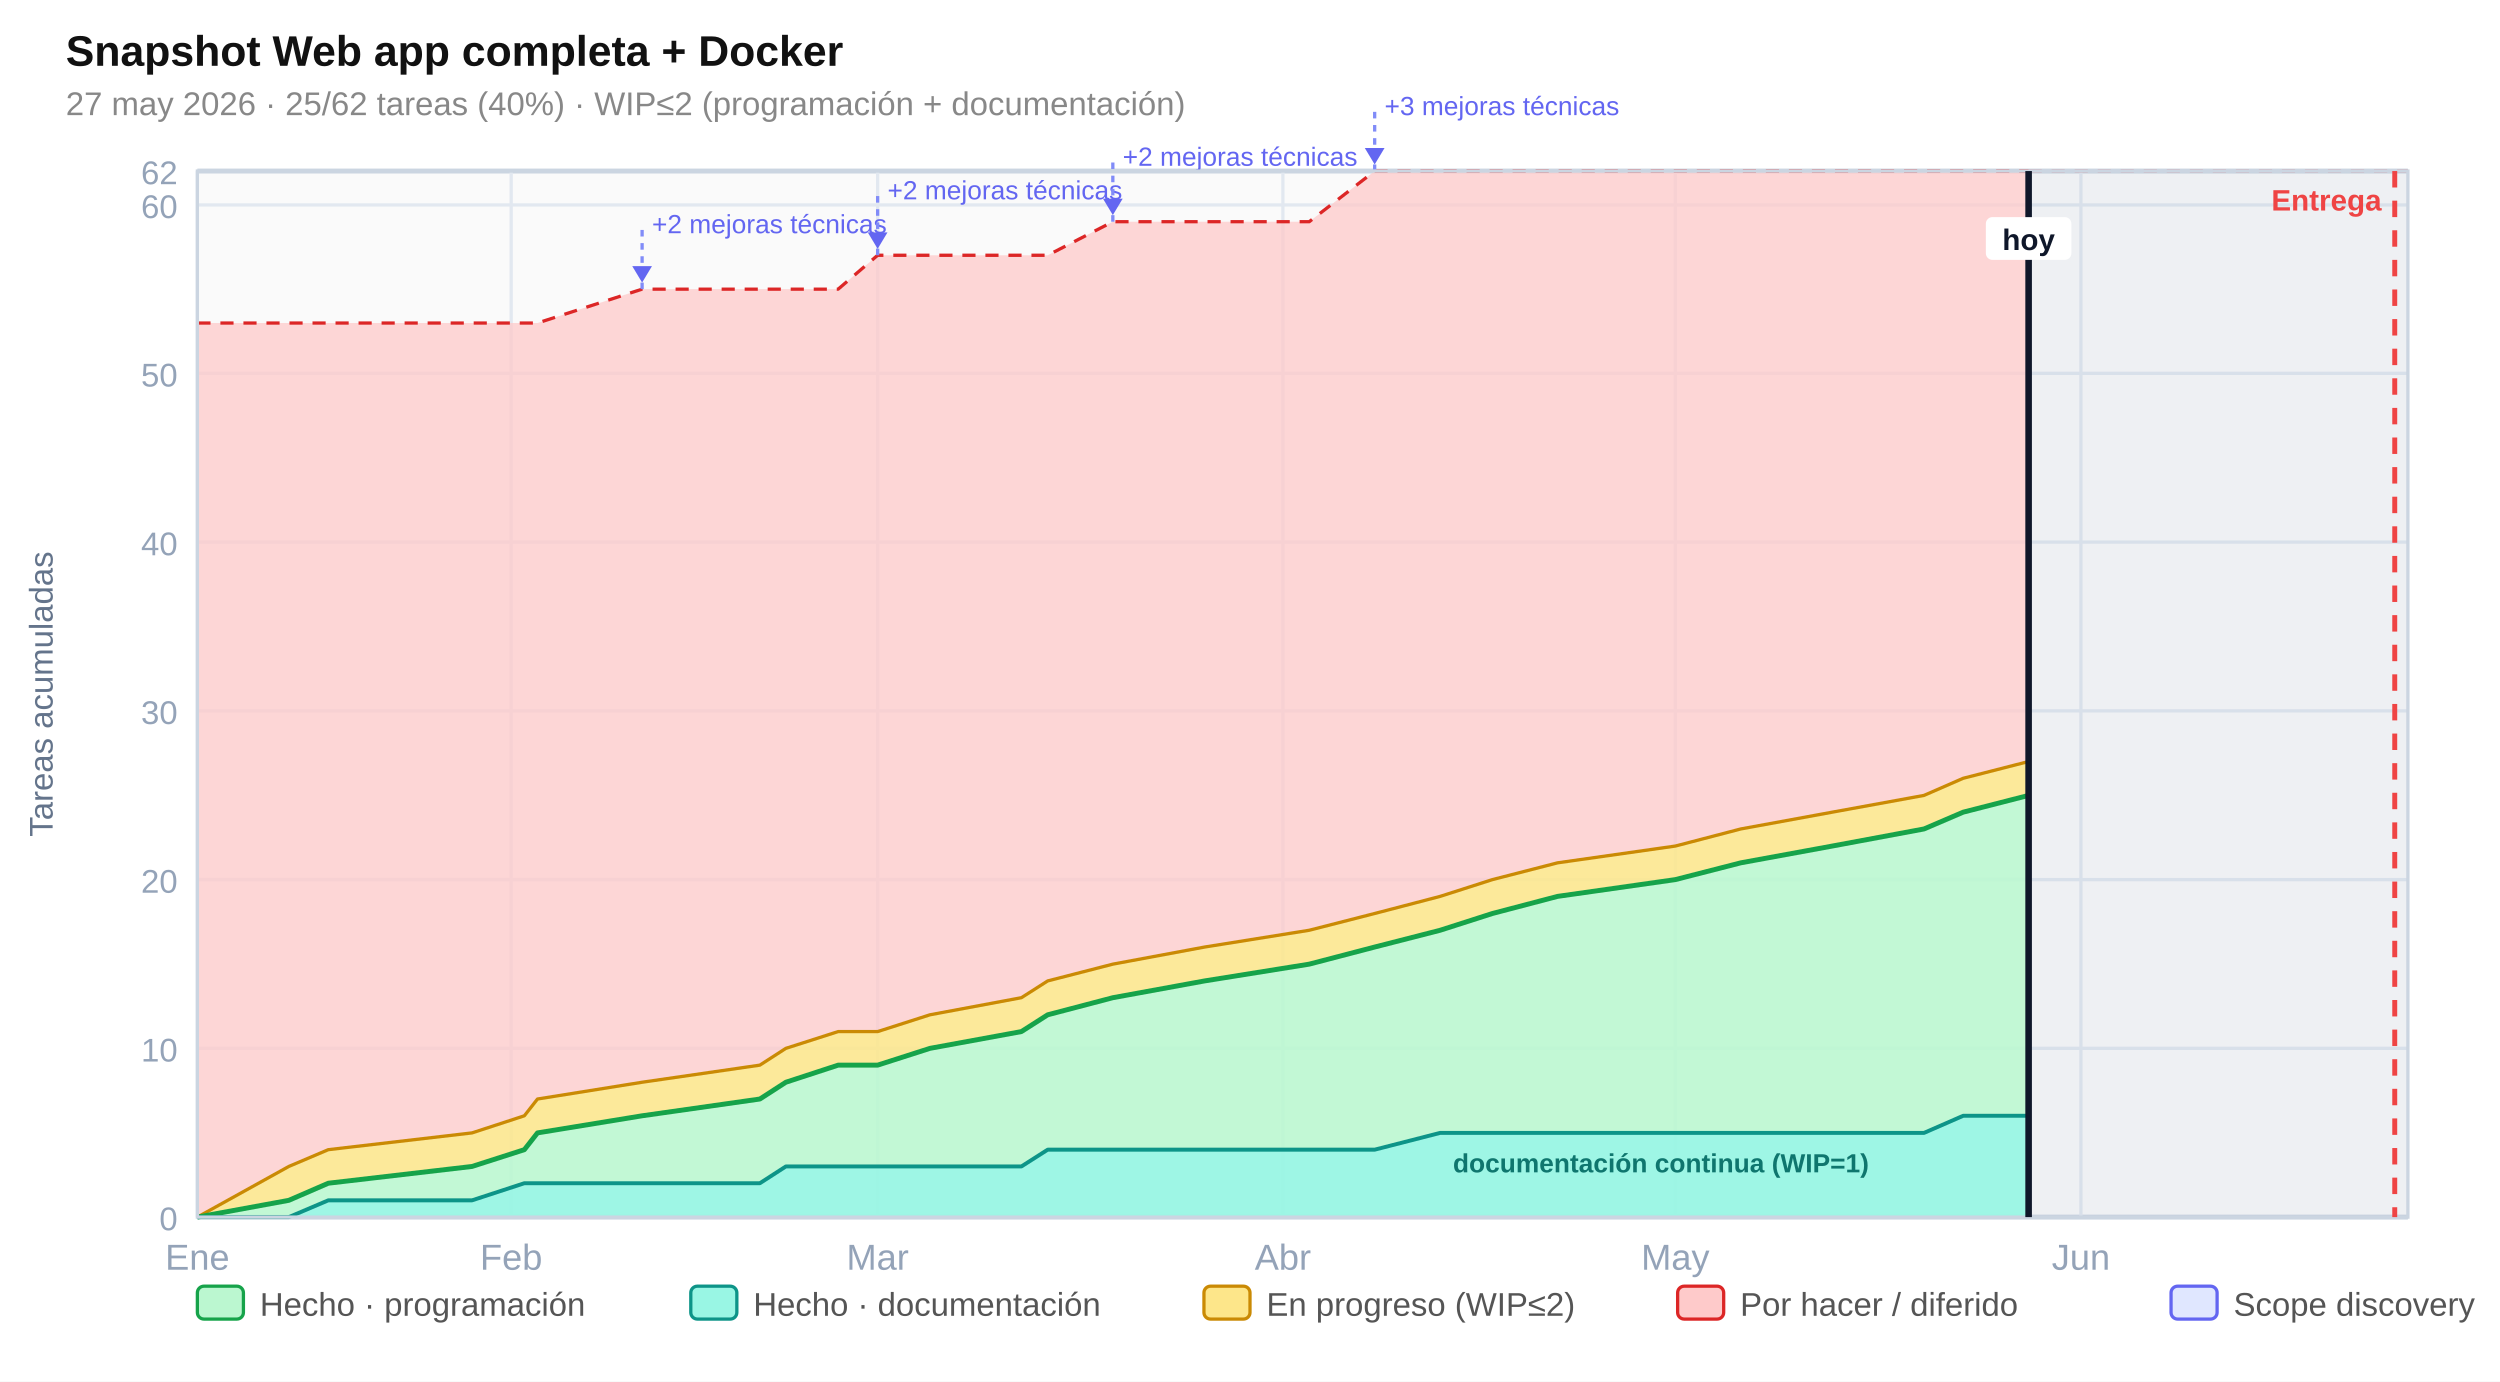
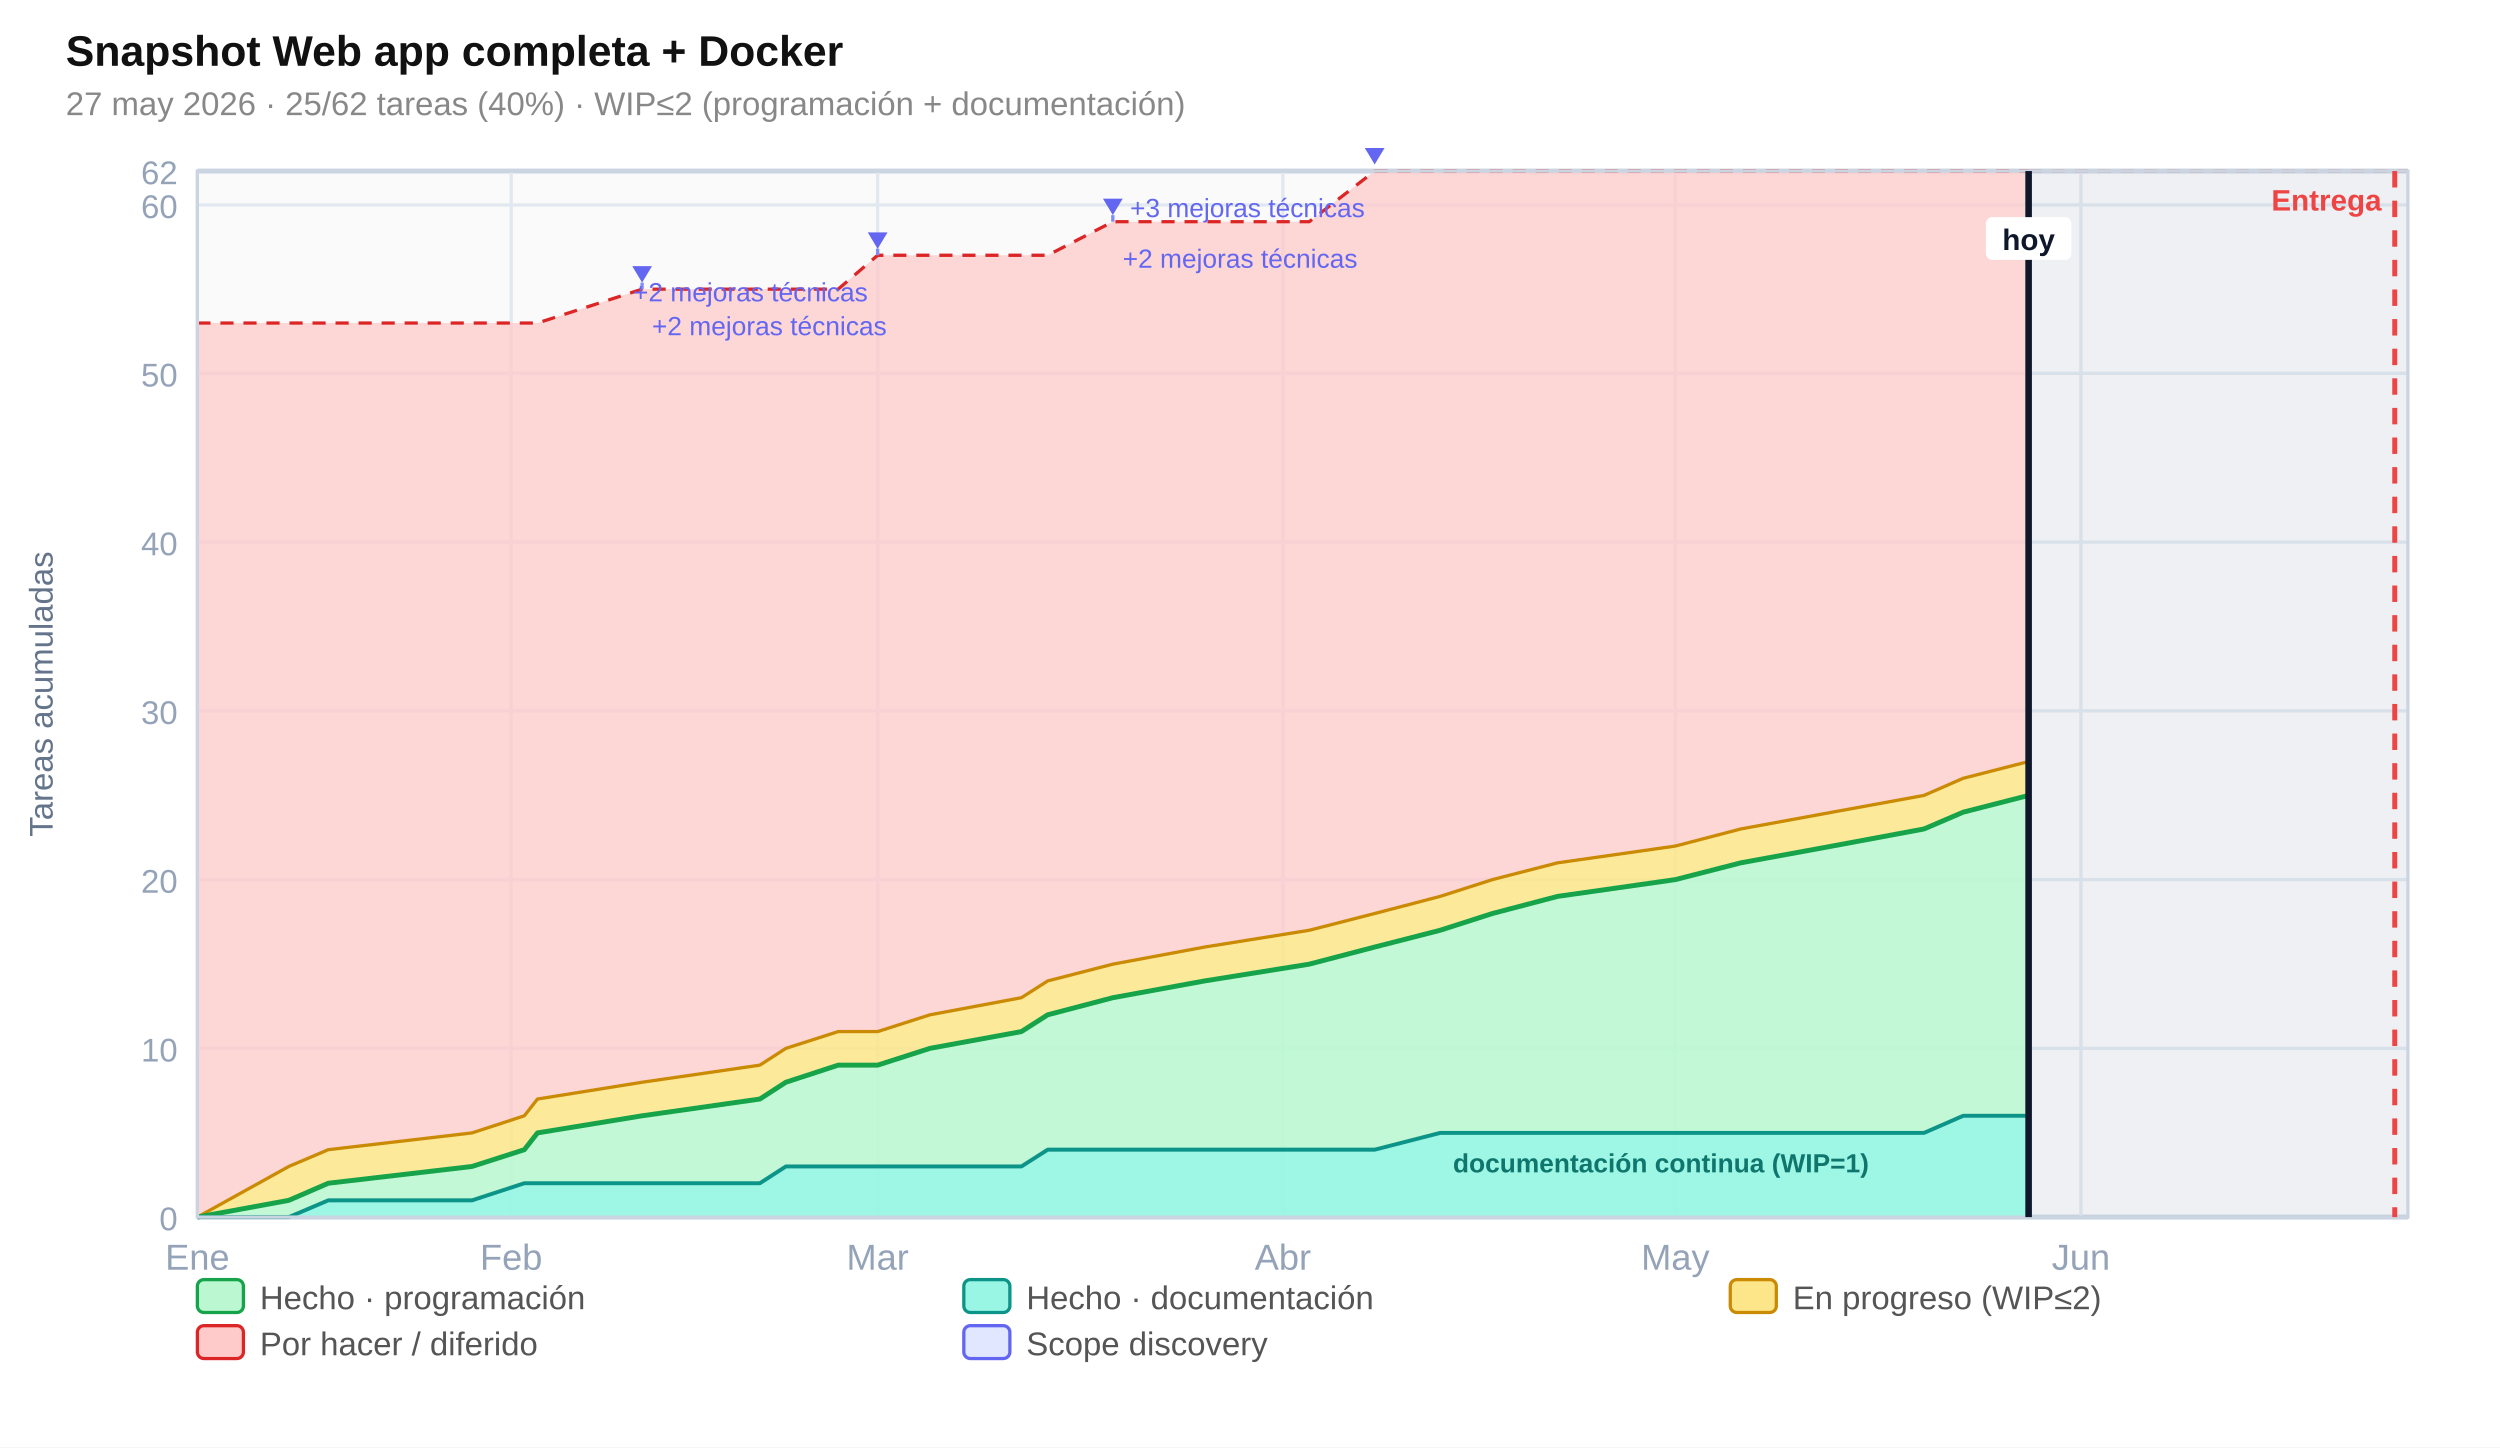
- <svg xmlns="http://www.w3.org/2000/svg" viewBox="0 0 760 420" width="760" height="420">
+ <svg xmlns="http://www.w3.org/2000/svg" viewBox="0 0 760 440" width="760" height="440">
  <defs>
    <style>text{font-family:-apple-system,BlinkMacSystemFont,"Segoe UI",Arial,sans-serif;}</style>
  </defs>
-   <rect width="760" height="420" fill="#ffffff" />
+   <rect width="760" height="440" fill="#ffffff" />
  <rect x="60" y="52" width="672" height="318" fill="#FAFAFA" />
  <text x="20" y="20" font-size="13" font-weight="700" fill="#111111">Snapshot Web app completa + Docker</text>
  <text x="20" y="35" font-size="10" fill="#888888">27 may 2026  ·  25/62 tareas (40%)  ·  WIP≤2 (programación + documentación)</text>
  <line x1="60" y1="370.0" x2="732" y2="370.0" stroke="#CBD5E1" stroke-width="1.5" />
  <text x="54" y="374.0" font-size="10" text-anchor="end" fill="#94A3B8">0</text>
  <line x1="60" y1="318.7" x2="732" y2="318.7" stroke="#E2E8F0" stroke-width="1" />
  <text x="54" y="322.7" font-size="10" text-anchor="end" fill="#94A3B8">10</text>
  <line x1="60" y1="267.4" x2="732" y2="267.4" stroke="#E2E8F0" stroke-width="1" />
  <text x="54" y="271.4" font-size="10" text-anchor="end" fill="#94A3B8">20</text>
  <line x1="60" y1="216.1" x2="732" y2="216.1" stroke="#E2E8F0" stroke-width="1" />
  <text x="54" y="220.1" font-size="10" text-anchor="end" fill="#94A3B8">30</text>
  <line x1="60" y1="164.8" x2="732" y2="164.8" stroke="#E2E8F0" stroke-width="1" />
  <text x="54" y="168.8" font-size="10" text-anchor="end" fill="#94A3B8">40</text>
  <line x1="60" y1="113.5" x2="732" y2="113.5" stroke="#E2E8F0" stroke-width="1" />
  <text x="54" y="117.5" font-size="10" text-anchor="end" fill="#94A3B8">50</text>
  <line x1="60" y1="62.3" x2="732" y2="62.3" stroke="#E2E8F0" stroke-width="1" />
  <text x="54" y="66.3" font-size="10" text-anchor="end" fill="#94A3B8">60</text>
  <line x1="60" y1="52.0" x2="732" y2="52.0" stroke="#CBD5E1" stroke-width="1.5" />
  <text x="54" y="56.0" font-size="10" text-anchor="end" fill="#94A3B8">62</text>
  <text x="16.0" y="211.0" font-size="10" fill="#64748B" text-anchor="middle" transform="rotate(-90,16.0,211.0)">Tareas acumuladas</text>
  <line x1="60.0" y1="52" x2="60.0" y2="370" stroke="#E2E8F0" stroke-width="1" />
  <text x="60.0" y="386" font-size="11" text-anchor="middle" fill="#94A3B8">Ene</text>
  <line x1="155.4" y1="52" x2="155.4" y2="370" stroke="#E2E8F0" stroke-width="1" />
  <text x="155.4" y="386" font-size="11" text-anchor="middle" fill="#94A3B8">Feb</text>
  <line x1="266.8" y1="52" x2="266.8" y2="370" stroke="#E2E8F0" stroke-width="1" />
  <text x="266.8" y="386" font-size="11" text-anchor="middle" fill="#94A3B8">Mar</text>
  <line x1="390.0" y1="52" x2="390.0" y2="370" stroke="#E2E8F0" stroke-width="1" />
  <text x="390.0" y="386" font-size="11" text-anchor="middle" fill="#94A3B8">Abr</text>
  <line x1="509.3" y1="52" x2="509.3" y2="370" stroke="#E2E8F0" stroke-width="1" />
  <text x="509.3" y="386" font-size="11" text-anchor="middle" fill="#94A3B8">May</text>
  <line x1="632.6" y1="52" x2="632.6" y2="370" stroke="#E2E8F0" stroke-width="1" />
  <text x="632.6" y="386" font-size="11" text-anchor="middle" fill="#94A3B8">Jun</text>
  <rect x="616.7" y="52" width="115.3" height="318" fill="#94A3B8" opacity="0.12" />
  <line x1="616.7" y1="52.0" x2="732.0" y2="52.0" stroke="#DC2626" stroke-width="1" stroke-dasharray="4,3" opacity="0.4" />
  <polygon points="60.0,98.2 87.8,98.2 99.8,98.2 143.5,98.2 159.4,98.2 163.4,98.2 195.2,87.9 231.0,87.9 238.9,87.9 254.8,87.9 266.8,77.6 282.7,77.6 310.5,77.6 318.5,77.6 338.3,67.4 366.2,67.4 398.0,67.4 417.9,52.0 437.8,52.0 453.7,52.0 473.5,52.0 509.3,52.0 529.2,52.0 557.0,52.0 584.9,52.0 596.8,52.0 616.7,52.0 616.7,231.5 596.8,236.6 584.9,241.8 557.0,246.9 529.2,252.0 509.3,257.2 473.5,262.3 453.7,267.4 437.8,272.5 417.9,277.7 398.0,282.8 366.2,287.9 338.3,293.1 318.5,298.2 310.5,303.3 282.7,308.5 266.8,313.6 254.8,313.6 238.9,318.7 231.0,323.8 195.2,329.0 163.4,334.1 159.4,339.2 143.5,344.4 99.8,349.5 87.8,354.6 60.0,370.0" fill="#FECACA" opacity="0.75" />
  <polygon points="60.0,370.0 87.8,354.6 99.8,349.5 143.5,344.4 159.4,339.2 163.4,334.1 195.2,329.0 231.0,323.8 238.9,318.7 254.8,313.6 266.8,313.6 282.7,308.5 310.5,303.3 318.5,298.2 338.3,293.1 366.2,287.9 398.0,282.8 417.9,277.7 437.8,272.5 453.7,267.4 473.5,262.3 509.3,257.2 529.2,252.0 557.0,246.9 584.9,241.8 596.8,236.6 616.7,231.5 616.7,241.8 596.8,246.9 584.9,252.0 557.0,257.2 529.2,262.3 509.3,267.4 473.5,272.5 453.7,277.7 437.8,282.8 417.9,287.9 398.0,293.1 366.2,298.2 338.3,303.3 318.5,308.5 310.5,313.6 282.7,318.7 266.8,323.8 254.8,323.8 238.9,329.0 231.0,334.1 195.2,339.2 163.4,344.4 159.4,349.5 143.5,354.6 99.8,359.7 87.8,364.9 60.0,370.0" fill="#FDE68A" opacity="0.85" />
  <polygon points="60.0,370.0 87.8,364.9 99.8,359.7 143.5,354.6 159.4,349.5 163.4,344.4 195.2,339.2 231.0,334.1 238.9,329.0 254.8,323.8 266.8,323.8 282.7,318.7 310.5,313.6 318.5,308.5 338.3,303.3 366.2,298.2 398.0,293.1 417.9,287.9 437.8,282.8 453.7,277.7 473.5,272.5 509.3,267.4 529.2,262.3 557.0,257.2 584.9,252.0 596.8,246.9 616.7,241.8 616.7,339.2 596.8,339.2 584.9,344.4 557.0,344.4 529.2,344.4 509.3,344.4 473.5,344.4 453.7,344.4 437.8,344.4 417.9,349.5 398.0,349.5 366.2,349.5 338.3,349.5 318.5,349.5 310.5,354.6 282.7,354.6 266.8,354.6 254.8,354.6 238.9,354.6 231.0,359.7 195.2,359.7 163.4,359.7 159.4,359.7 143.5,364.9 99.8,364.9 87.8,370.0 60.0,370.0" fill="#BBF7D0" opacity="0.90" />
  <polygon points="60.0,370.0 87.8,370.0 99.8,364.9 143.5,364.9 159.4,359.7 163.4,359.7 195.2,359.7 231.0,359.7 238.9,354.6 254.8,354.6 266.8,354.6 282.7,354.6 310.5,354.6 318.5,349.5 338.3,349.5 366.2,349.5 398.0,349.5 417.9,349.5 437.8,344.4 453.7,344.4 473.5,344.4 509.3,344.4 529.2,344.4 557.0,344.4 584.9,344.4 596.8,339.2 616.7,339.2 616.7,370.0 596.8,370.0 584.9,370.0 557.0,370.0 529.2,370.0 509.3,370.0 473.5,370.0 453.7,370.0 437.8,370.0 417.9,370.0 398.0,370.0 366.2,370.0 338.3,370.0 318.5,370.0 310.5,370.0 282.7,370.0 266.8,370.0 254.8,370.0 238.9,370.0 231.0,370.0 195.2,370.0 163.4,370.0 159.4,370.0 143.5,370.0 99.8,370.0 87.8,370.0 60.0,370.0" fill="#99F6E4" opacity="0.95" />
  <polyline points="60.0,98.2 87.8,98.2 99.8,98.2 143.5,98.2 159.4,98.2 163.4,98.2 195.2,87.9 231.0,87.9 238.9,87.9 254.8,87.9 266.8,77.6 282.7,77.6 310.5,77.6 318.5,77.6 338.3,67.4 366.2,67.4 398.0,67.4 417.9,52.0 437.8,52.0 453.7,52.0 473.5,52.0 509.3,52.0 529.2,52.0 557.0,52.0 584.9,52.0 596.8,52.0 616.7,52.0" fill="none" stroke="#DC2626" stroke-width="1" stroke-linejoin="round" stroke-dasharray="4,3" />
  <polyline points="60.0,370.0 87.8,354.6 99.8,349.5 143.5,344.4 159.4,339.2 163.4,334.1 195.2,329.0 231.0,323.8 238.9,318.7 254.8,313.6 266.8,313.6 282.7,308.5 310.5,303.3 318.5,298.2 338.3,293.1 366.2,287.9 398.0,282.8 417.9,277.7 437.8,272.5 453.7,267.4 473.5,262.3 509.3,257.2 529.2,252.0 557.0,246.9 584.9,241.8 596.8,236.6 616.7,231.5" fill="none" stroke="#CA8A04" stroke-width="1" stroke-linejoin="round" />
  <polyline points="60.0,370.0 87.8,364.9 99.8,359.7 143.5,354.6 159.4,349.5 163.4,344.4 195.2,339.2 231.0,334.1 238.9,329.0 254.8,323.8 266.8,323.8 282.7,318.7 310.5,313.6 318.5,308.5 338.3,303.3 366.2,298.2 398.0,293.1 417.9,287.9 437.8,282.8 453.7,277.7 473.5,272.5 509.3,267.4 529.2,262.3 557.0,257.2 584.9,252.0 596.8,246.9 616.7,241.8" fill="none" stroke="#16A34A" stroke-width="1.5" stroke-linejoin="round" />
  <polyline points="60.0,370.0 87.8,370.0 99.8,364.9 143.5,364.9 159.4,359.7 163.4,359.7 195.2,359.7 231.0,359.7 238.9,354.6 254.8,354.6 266.8,354.6 282.7,354.6 310.5,354.6 318.5,349.5 338.3,349.5 366.2,349.5 398.0,349.5 417.9,349.5 437.8,344.4 453.7,344.4 473.5,344.4 509.3,344.4 529.2,344.4 557.0,344.4 584.9,344.4 596.8,339.2 616.7,339.2" fill="none" stroke="#0D9488" stroke-width="1.2" stroke-linejoin="round" />
-   <line x1="195.2" y1="87.9" x2="195.2" y2="69.9" stroke="#818CF8" stroke-width="1" stroke-dasharray="2,2" />
-   <text x="198.2" y="70.9" font-size="8" fill="#6366F1">+2 mejoras técnicas</text>
+   <line x1="195.2" y1="87.9" x2="195.2" y2="81.9" stroke="#818CF8" stroke-width="1" stroke-dasharray="2,2" />
+   <text x="198.2" y="101.9" font-size="8" text-anchor="start" fill="#6366F1">+2 mejoras técnicas</text>
  <polygon points="195.2,85.903 192.2,80.903 198.2,80.903" fill="#6366F1" />
-   <line x1="266.8" y1="77.6" x2="266.8" y2="59.6" stroke="#818CF8" stroke-width="1" stroke-dasharray="2,2" />
-   <text x="269.8" y="60.6" font-size="8" fill="#6366F1">+2 mejoras técnicas</text>
+   <line x1="266.8" y1="77.6" x2="266.8" y2="71.6" stroke="#818CF8" stroke-width="1" stroke-dasharray="2,2" />
+   <text x="263.8" y="91.6" font-size="8" text-anchor="end" fill="#6366F1">+2 mejoras técnicas</text>
  <polygon points="266.8,75.645 263.8,70.645 269.8,70.645" fill="#6366F1" />
-   <line x1="338.3" y1="67.4" x2="338.3" y2="49.4" stroke="#818CF8" stroke-width="1" stroke-dasharray="2,2" />
-   <text x="341.3" y="50.4" font-size="8" fill="#6366F1">+2 mejoras técnicas</text>
+   <line x1="338.3" y1="67.4" x2="338.3" y2="61.4" stroke="#818CF8" stroke-width="1" stroke-dasharray="2,2" />
+   <text x="341.3" y="81.4" font-size="8" text-anchor="start" fill="#6366F1">+2 mejoras técnicas</text>
  <polygon points="338.3,65.387 335.3,60.387 341.3,60.387" fill="#6366F1" />
-   <line x1="417.9" y1="52.0" x2="417.9" y2="34.0" stroke="#818CF8" stroke-width="1" stroke-dasharray="2,2" />
-   <text x="420.9" y="35.0" font-size="8" fill="#6366F1">+3 mejoras técnicas</text>
+   <line x1="417.9" y1="52.0" x2="417.9" y2="52.0" stroke="#818CF8" stroke-width="1" stroke-dasharray="2,2" />
+   <text x="414.9" y="66.0" font-size="8" text-anchor="end" fill="#6366F1">+3 mejoras técnicas</text>
  <polygon points="417.9,50.0 414.9,45.0 420.9,45.0" fill="#6366F1" />
  <text x="441.7" y="356.4" font-size="8" fill="#0F766E" font-weight="600">documentación continua (WIP=1)</text>
  <rect x="60" y="52" width="672" height="318" fill="none" stroke="#CBD5E1" stroke-width="1" />
  <line x1="728.0" y1="52" x2="728.0" y2="370" stroke="#EF4444" stroke-width="1.5" stroke-dasharray="5,4" />
  <text x="724.0" y="64" font-size="9" text-anchor="end" fill="#EF4444" font-weight="600">Entrega</text>
  <line x1="616.7" y1="52" x2="616.7" y2="370" stroke="#0F172A" stroke-width="2" />
  <rect x="603.7" y="66" width="26" height="13" fill="#ffffff" rx="2" />
  <text x="616.7" y="76" font-size="9" text-anchor="middle" fill="#0F172A" font-weight="700">hoy</text>
-   <rect x="60" y="391" width="14" height="10" fill="#BBF7D0" stroke="#16A34A" stroke-width="1" rx="2" />
-   <text x="79" y="400" font-size="10" fill="#555555">Hecho · programación</text>
-   <rect x="210.0" y="391" width="14" height="10" fill="#99F6E4" stroke="#0D9488" stroke-width="1" rx="2" />
-   <text x="229.0" y="400" font-size="10" fill="#555555">Hecho · documentación</text>
-   <rect x="366.0" y="391" width="14" height="10" fill="#FDE68A" stroke="#CA8A04" stroke-width="1" rx="2" />
-   <text x="385.0" y="400" font-size="10" fill="#555555">En progreso (WIP≤2)</text>
-   <rect x="510.0" y="391" width="14" height="10" fill="#FECACA" stroke="#DC2626" stroke-width="1" rx="2" />
-   <text x="529.0" y="400" font-size="10" fill="#555555">Por hacer / diferido</text>
-   <rect x="660.0" y="391" width="14" height="10" fill="#E0E7FF" stroke="#6366F1" stroke-width="1" rx="2" />
-   <text x="679.0" y="400" font-size="10" fill="#555555">Scope discovery</text>
+   <rect x="60" y="389" width="14" height="10" fill="#BBF7D0" stroke="#16A34A" stroke-width="1" rx="2" />
+   <text x="79" y="398" font-size="10" fill="#555555">Hecho · programación</text>
+   <rect x="293" y="389" width="14" height="10" fill="#99F6E4" stroke="#0D9488" stroke-width="1" rx="2" />
+   <text x="312" y="398" font-size="10" fill="#555555">Hecho · documentación</text>
+   <rect x="526" y="389" width="14" height="10" fill="#FDE68A" stroke="#CA8A04" stroke-width="1" rx="2" />
+   <text x="545" y="398" font-size="10" fill="#555555">En progreso (WIP≤2)</text>
+   <rect x="60" y="403" width="14" height="10" fill="#FECACA" stroke="#DC2626" stroke-width="1" rx="2" />
+   <text x="79" y="412" font-size="10" fill="#555555">Por hacer / diferido</text>
+   <rect x="293" y="403" width="14" height="10" fill="#E0E7FF" stroke="#6366F1" stroke-width="1" rx="2" />
+   <text x="312" y="412" font-size="10" fill="#555555">Scope discovery</text>
</svg>
